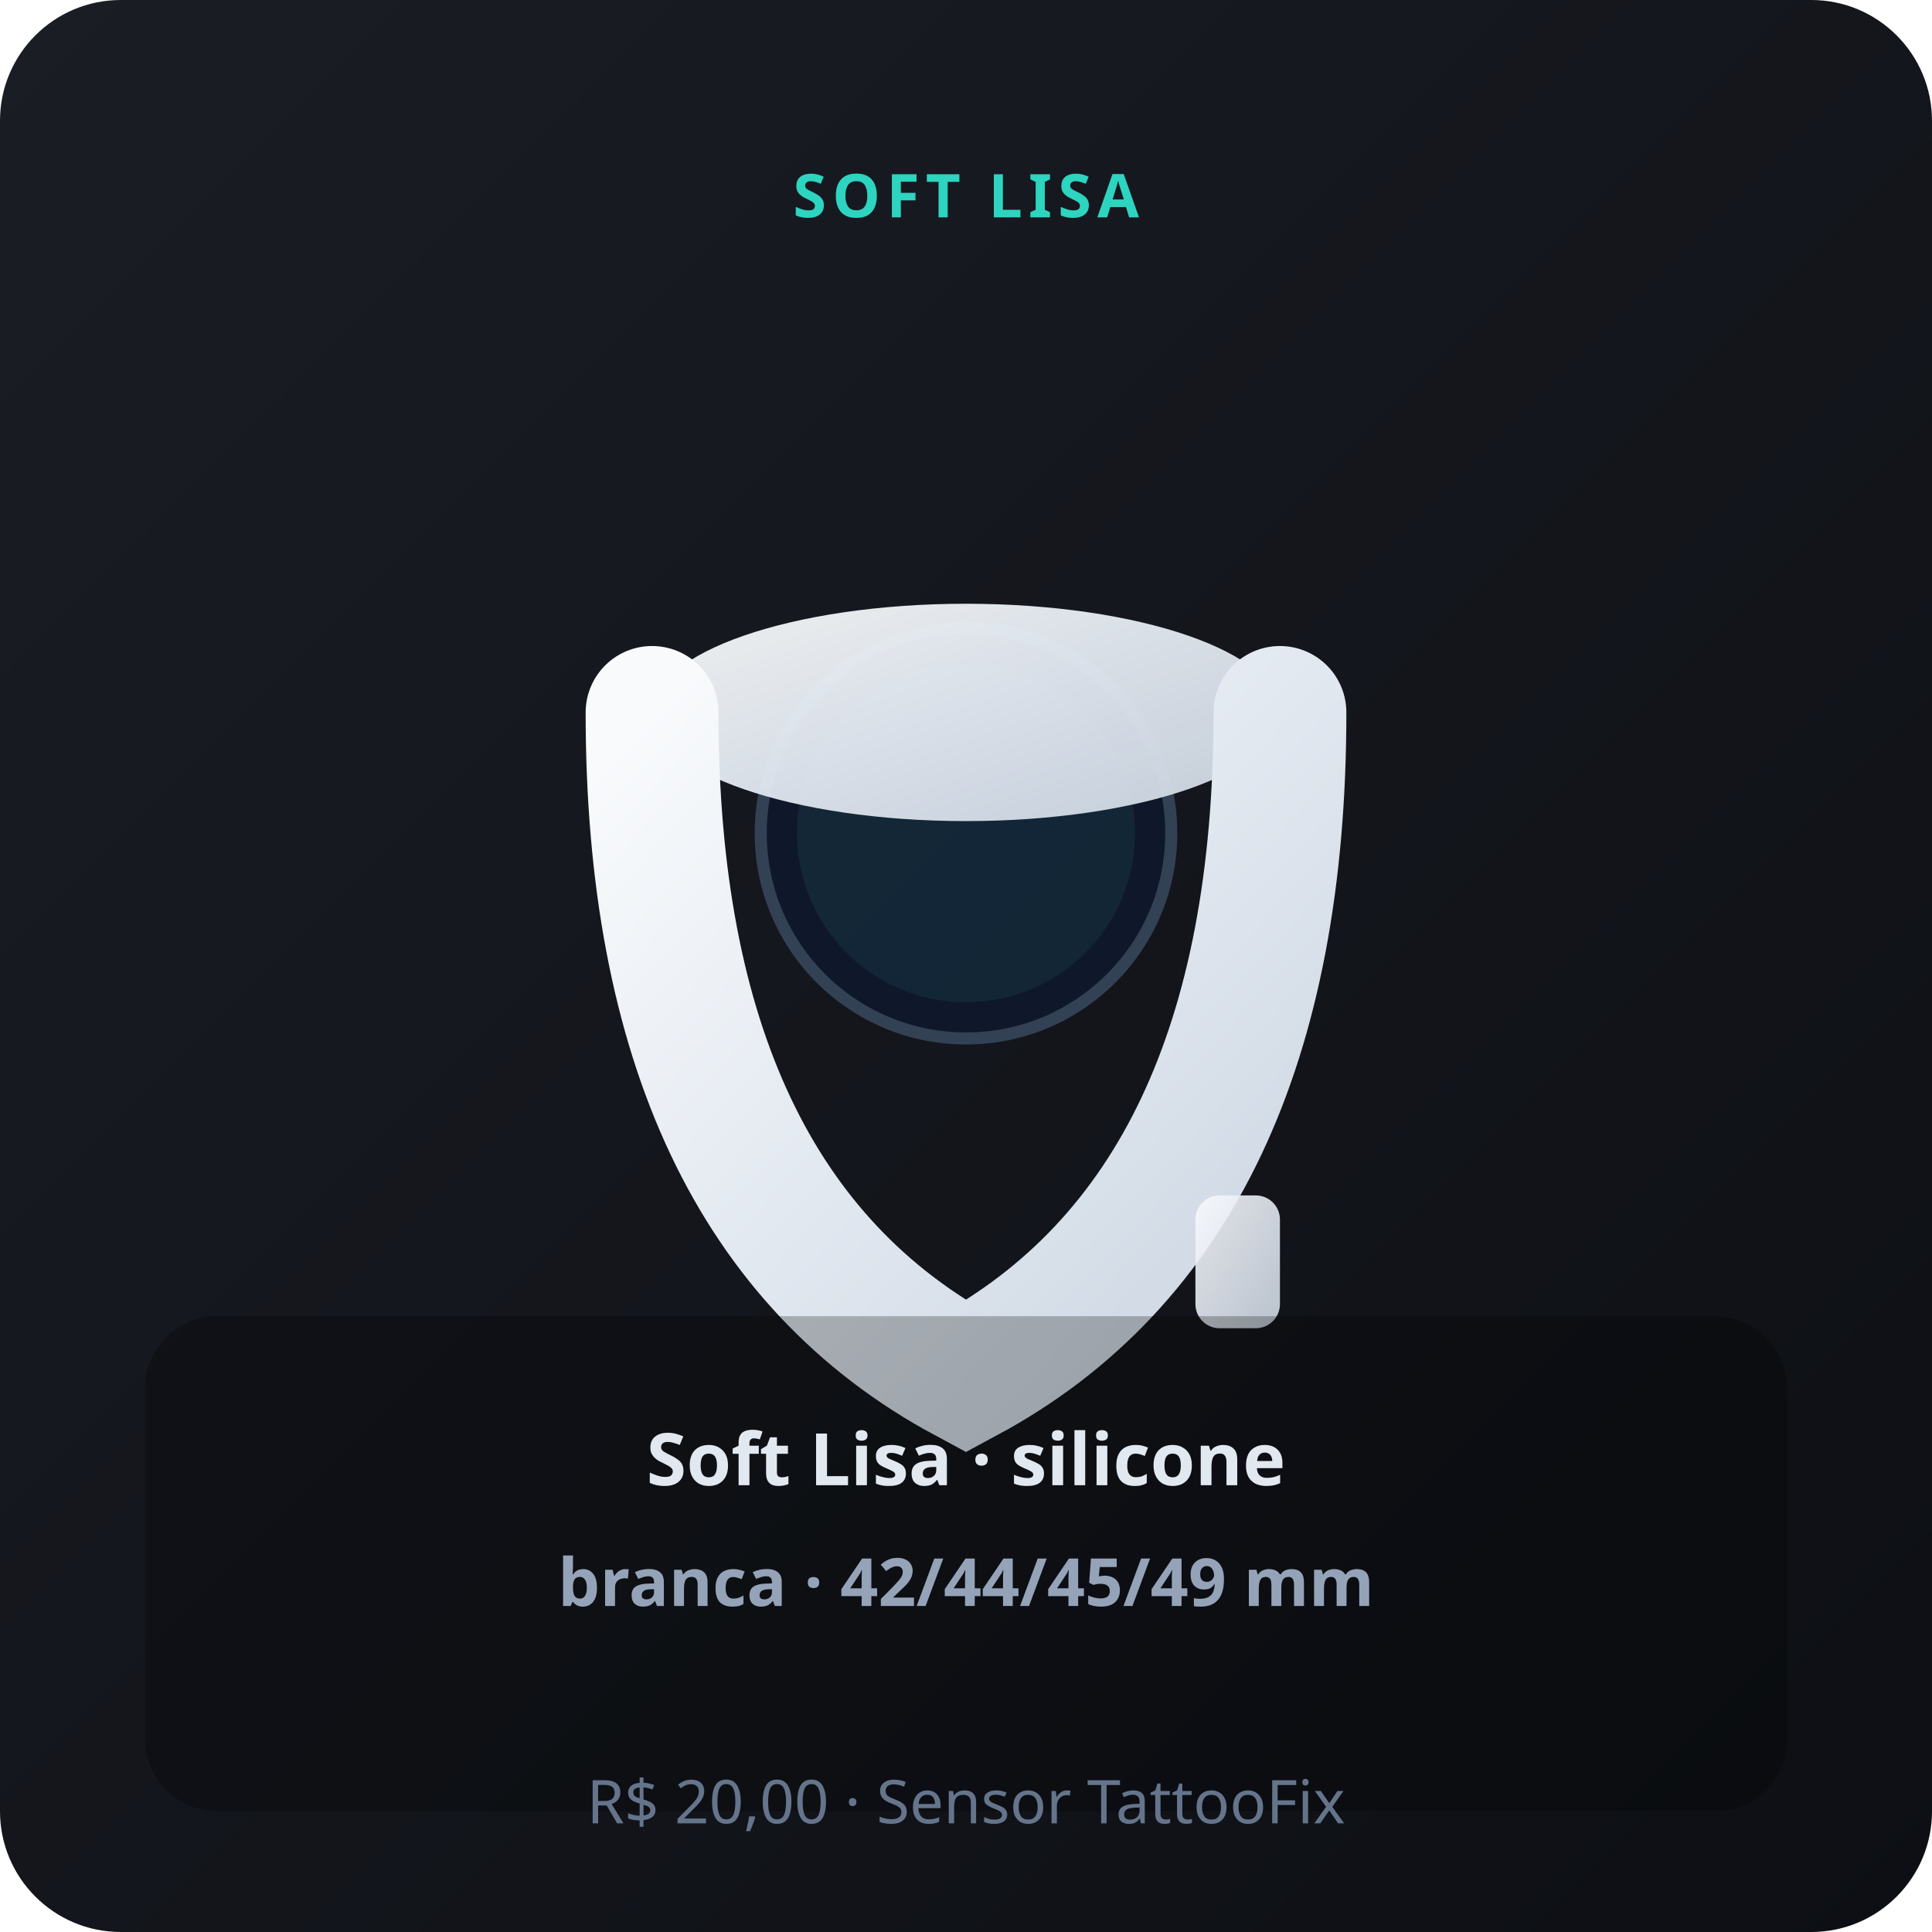
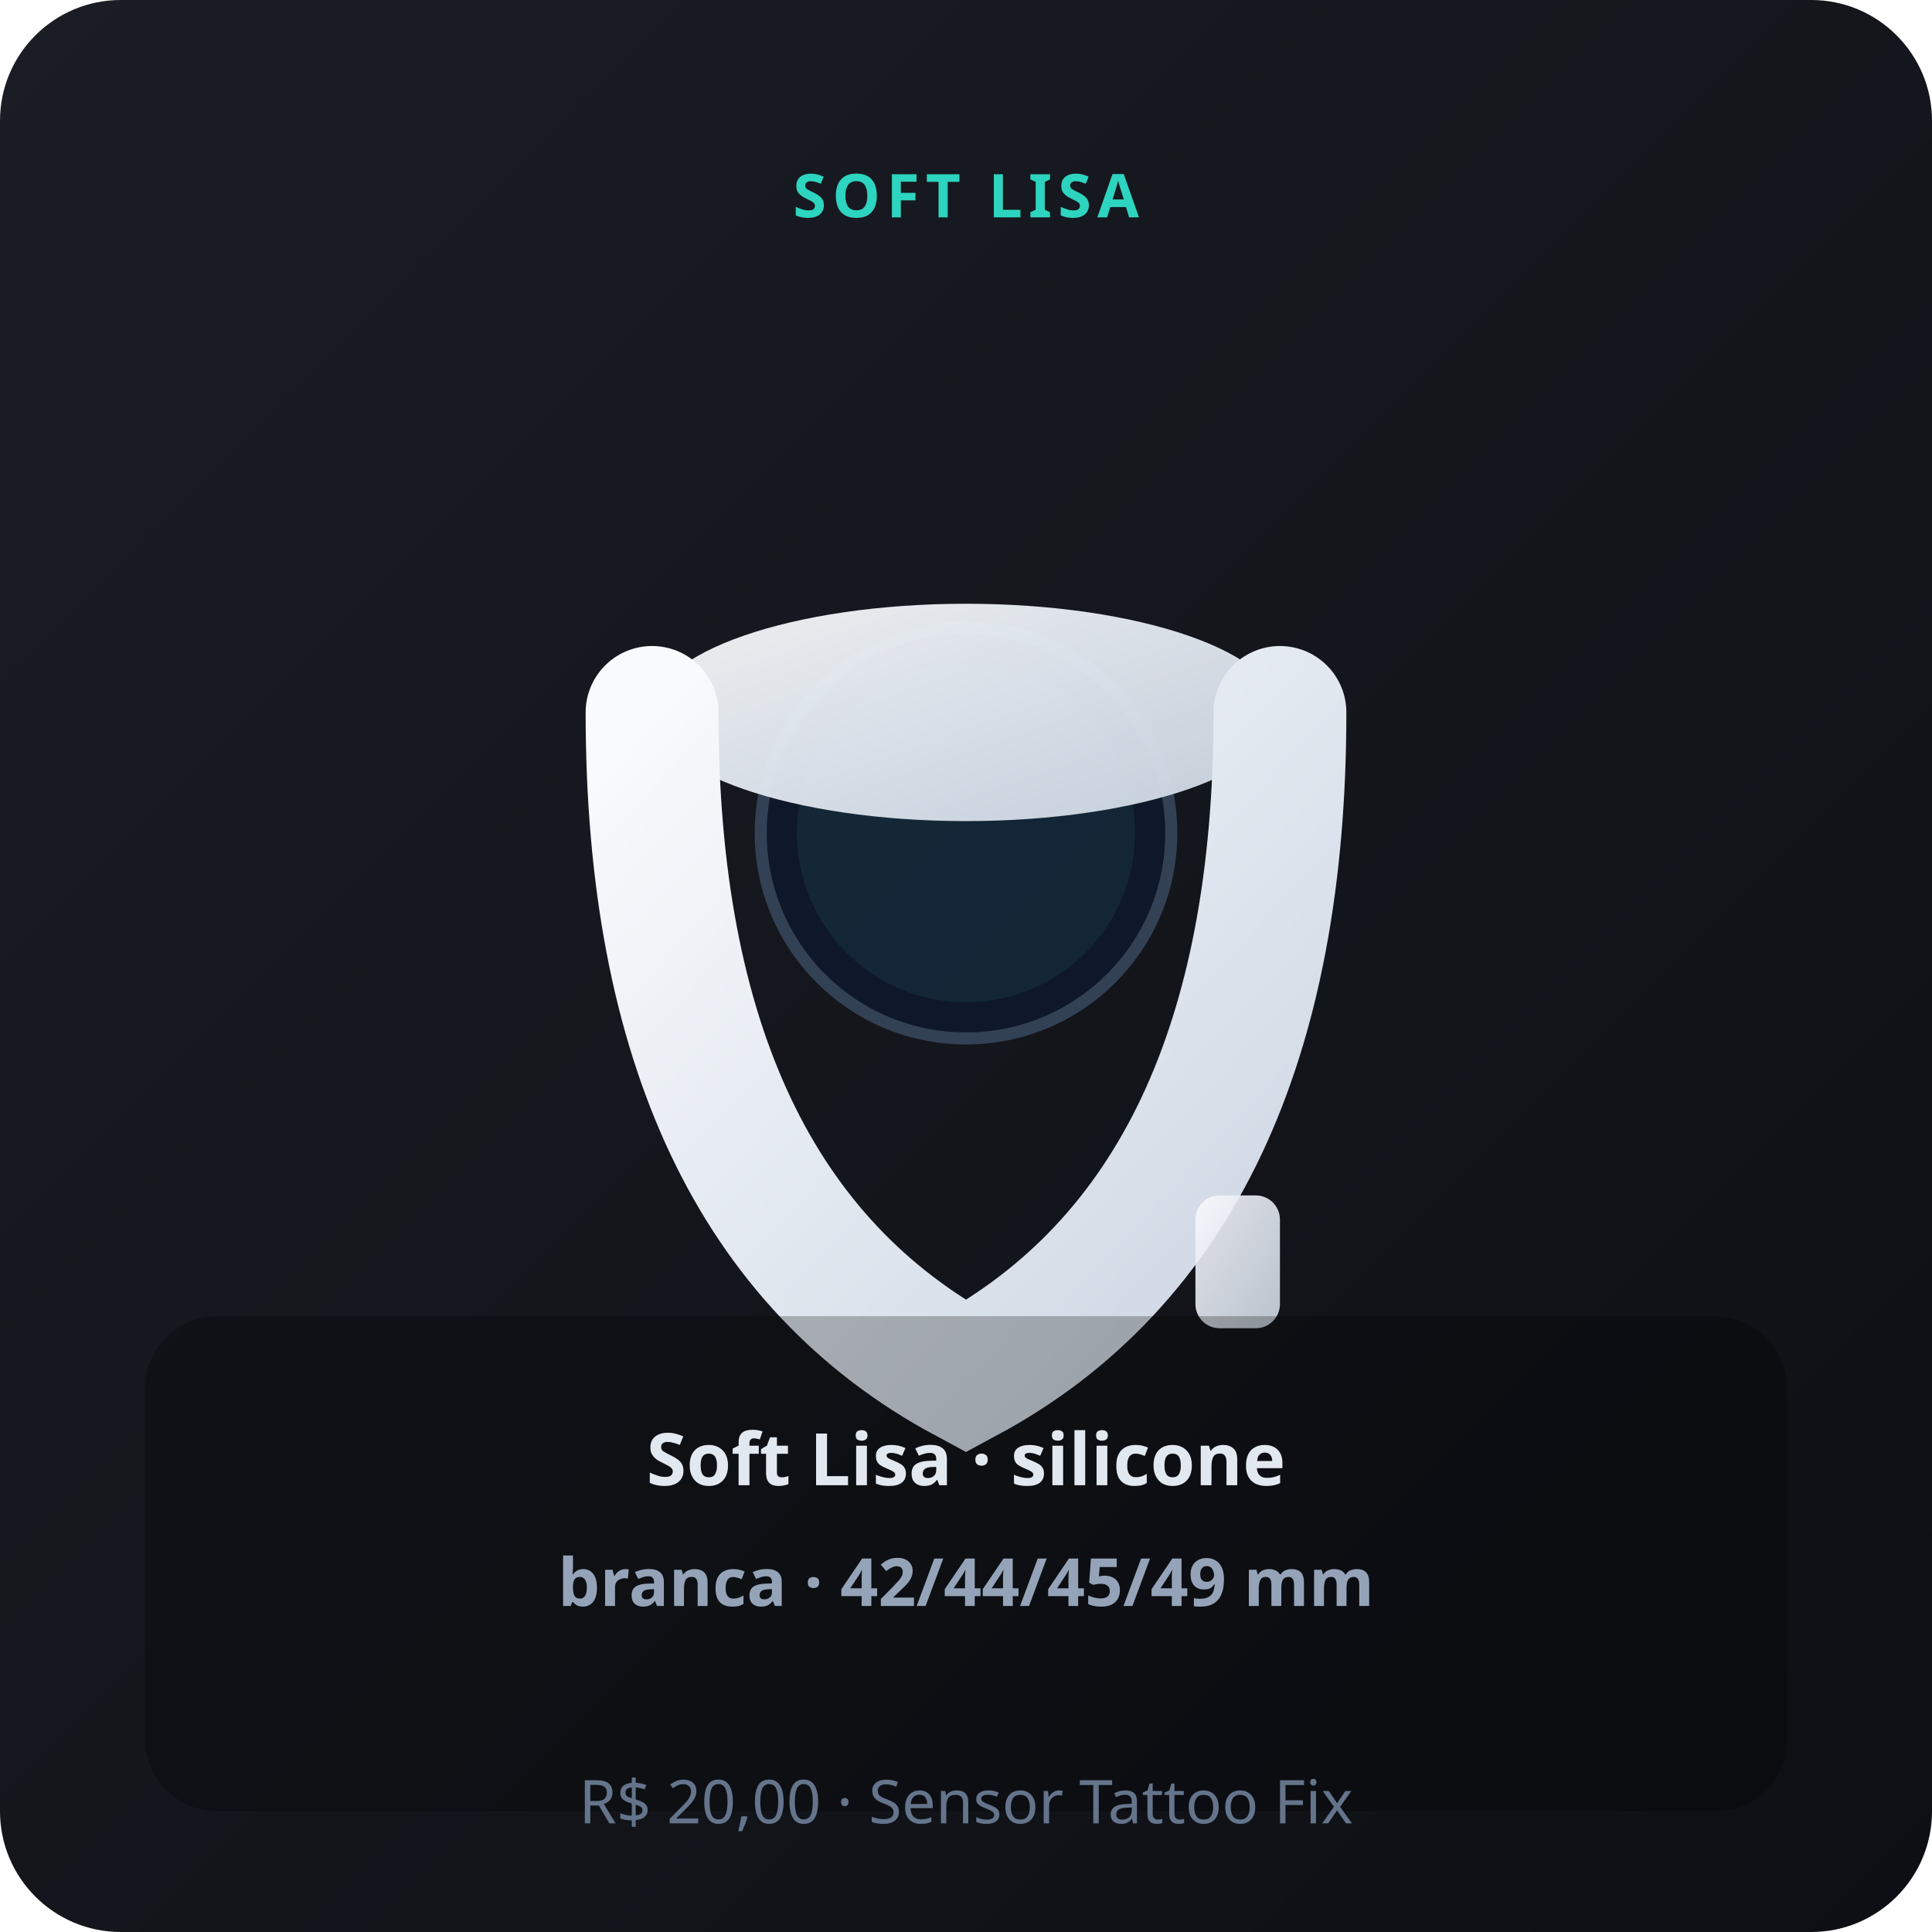
<svg xmlns="http://www.w3.org/2000/svg" viewBox="0 0 320 320" role="img" aria-label="Pulseira de Silicone Soft Lisa Tradicional — branca (42/44/45/49mm)">
  <defs>
    <linearGradient id="bgpulseirasportbranca4249" x1="0%" y1="0%" x2="100%" y2="100%">
      <stop offset="0%" stop-color="#1a1d24" />
      <stop offset="100%" stop-color="#0d0f14" />
    </linearGradient>
    <linearGradient id="bandpulseirasportbranca4249" x1="0%" y1="0%" x2="100%" y2="100%">
      <stop offset="0%" stop-color="#f8fafc" />
      <stop offset="50%" stop-color="#e2e8f0" />
      <stop offset="100%" stop-color="#cbd5e1" />
    </linearGradient>
    <linearGradient id="accentpulseirasportbranca4249" x1="0%" y1="0%" x2="100%" y2="100%">
      <stop offset="0%" stop-color="#5eead4" />
      <stop offset="100%" stop-color="#2dd4bf" />
    </linearGradient>
  </defs>
  <rect width="320" height="320" rx="20" fill="url(#bgpulseirasportbranca4249)" />
  <text x="160" y="36" text-anchor="middle" fill="#2dd4bf" font-family="system-ui,sans-serif" font-size="10" font-weight="700" letter-spacing="1">SOFT LISA</text>
  <rect x="148" y="108" width="24" height="20" rx="6" fill="#1e293b" stroke="url(#accentpulseirasportbranca4249)" stroke-width="1.5" />
  <circle cx="160" cy="138" r="34" fill="#0f172a" stroke="#334155" stroke-width="2" />
  <circle cx="160" cy="138" r="28" fill="url(#accentpulseirasportbranca4249)" opacity="0.08" />
  <ellipse cx="160" cy="118" rx="52" ry="18" fill="url(#bandpulseirasportbranca4249)" opacity="0.95" />
  <path d="M108 118 Q108 200 160 228 Q212 200 212 118" fill="none" stroke="url(#bandpulseirasportbranca4249)" stroke-width="22" stroke-linecap="round" />
  <rect x="198" y="198" width="14" height="22" rx="4" fill="url(#bandpulseirasportbranca4249)" opacity="0.9" />
  <rect x="24" y="218" width="272" height="82" rx="12" fill="#000" fill-opacity="0.25" />
  <text x="160" y="246" text-anchor="middle" fill="#e2e8f0" font-family="system-ui,sans-serif" font-size="12" font-weight="700">Soft Lisa · silicone</text>
  <text x="160" y="266" text-anchor="middle" fill="#94a3b8" font-family="system-ui,sans-serif" font-size="11" font-weight="600">branca · 42/44/45/49 mm</text>
-   <text x="160" y="302" text-anchor="middle" fill="#64748b" font-family="system-ui,sans-serif" font-size="10">R$ 20,00 · Sensor TattooFix</text>
+   <text x="160" y="302" text-anchor="middle" fill="#64748b" font-family="system-ui,sans-serif" font-size="10">R$ 20,00 · Sensor Tattoo Fix</text>
</svg>
